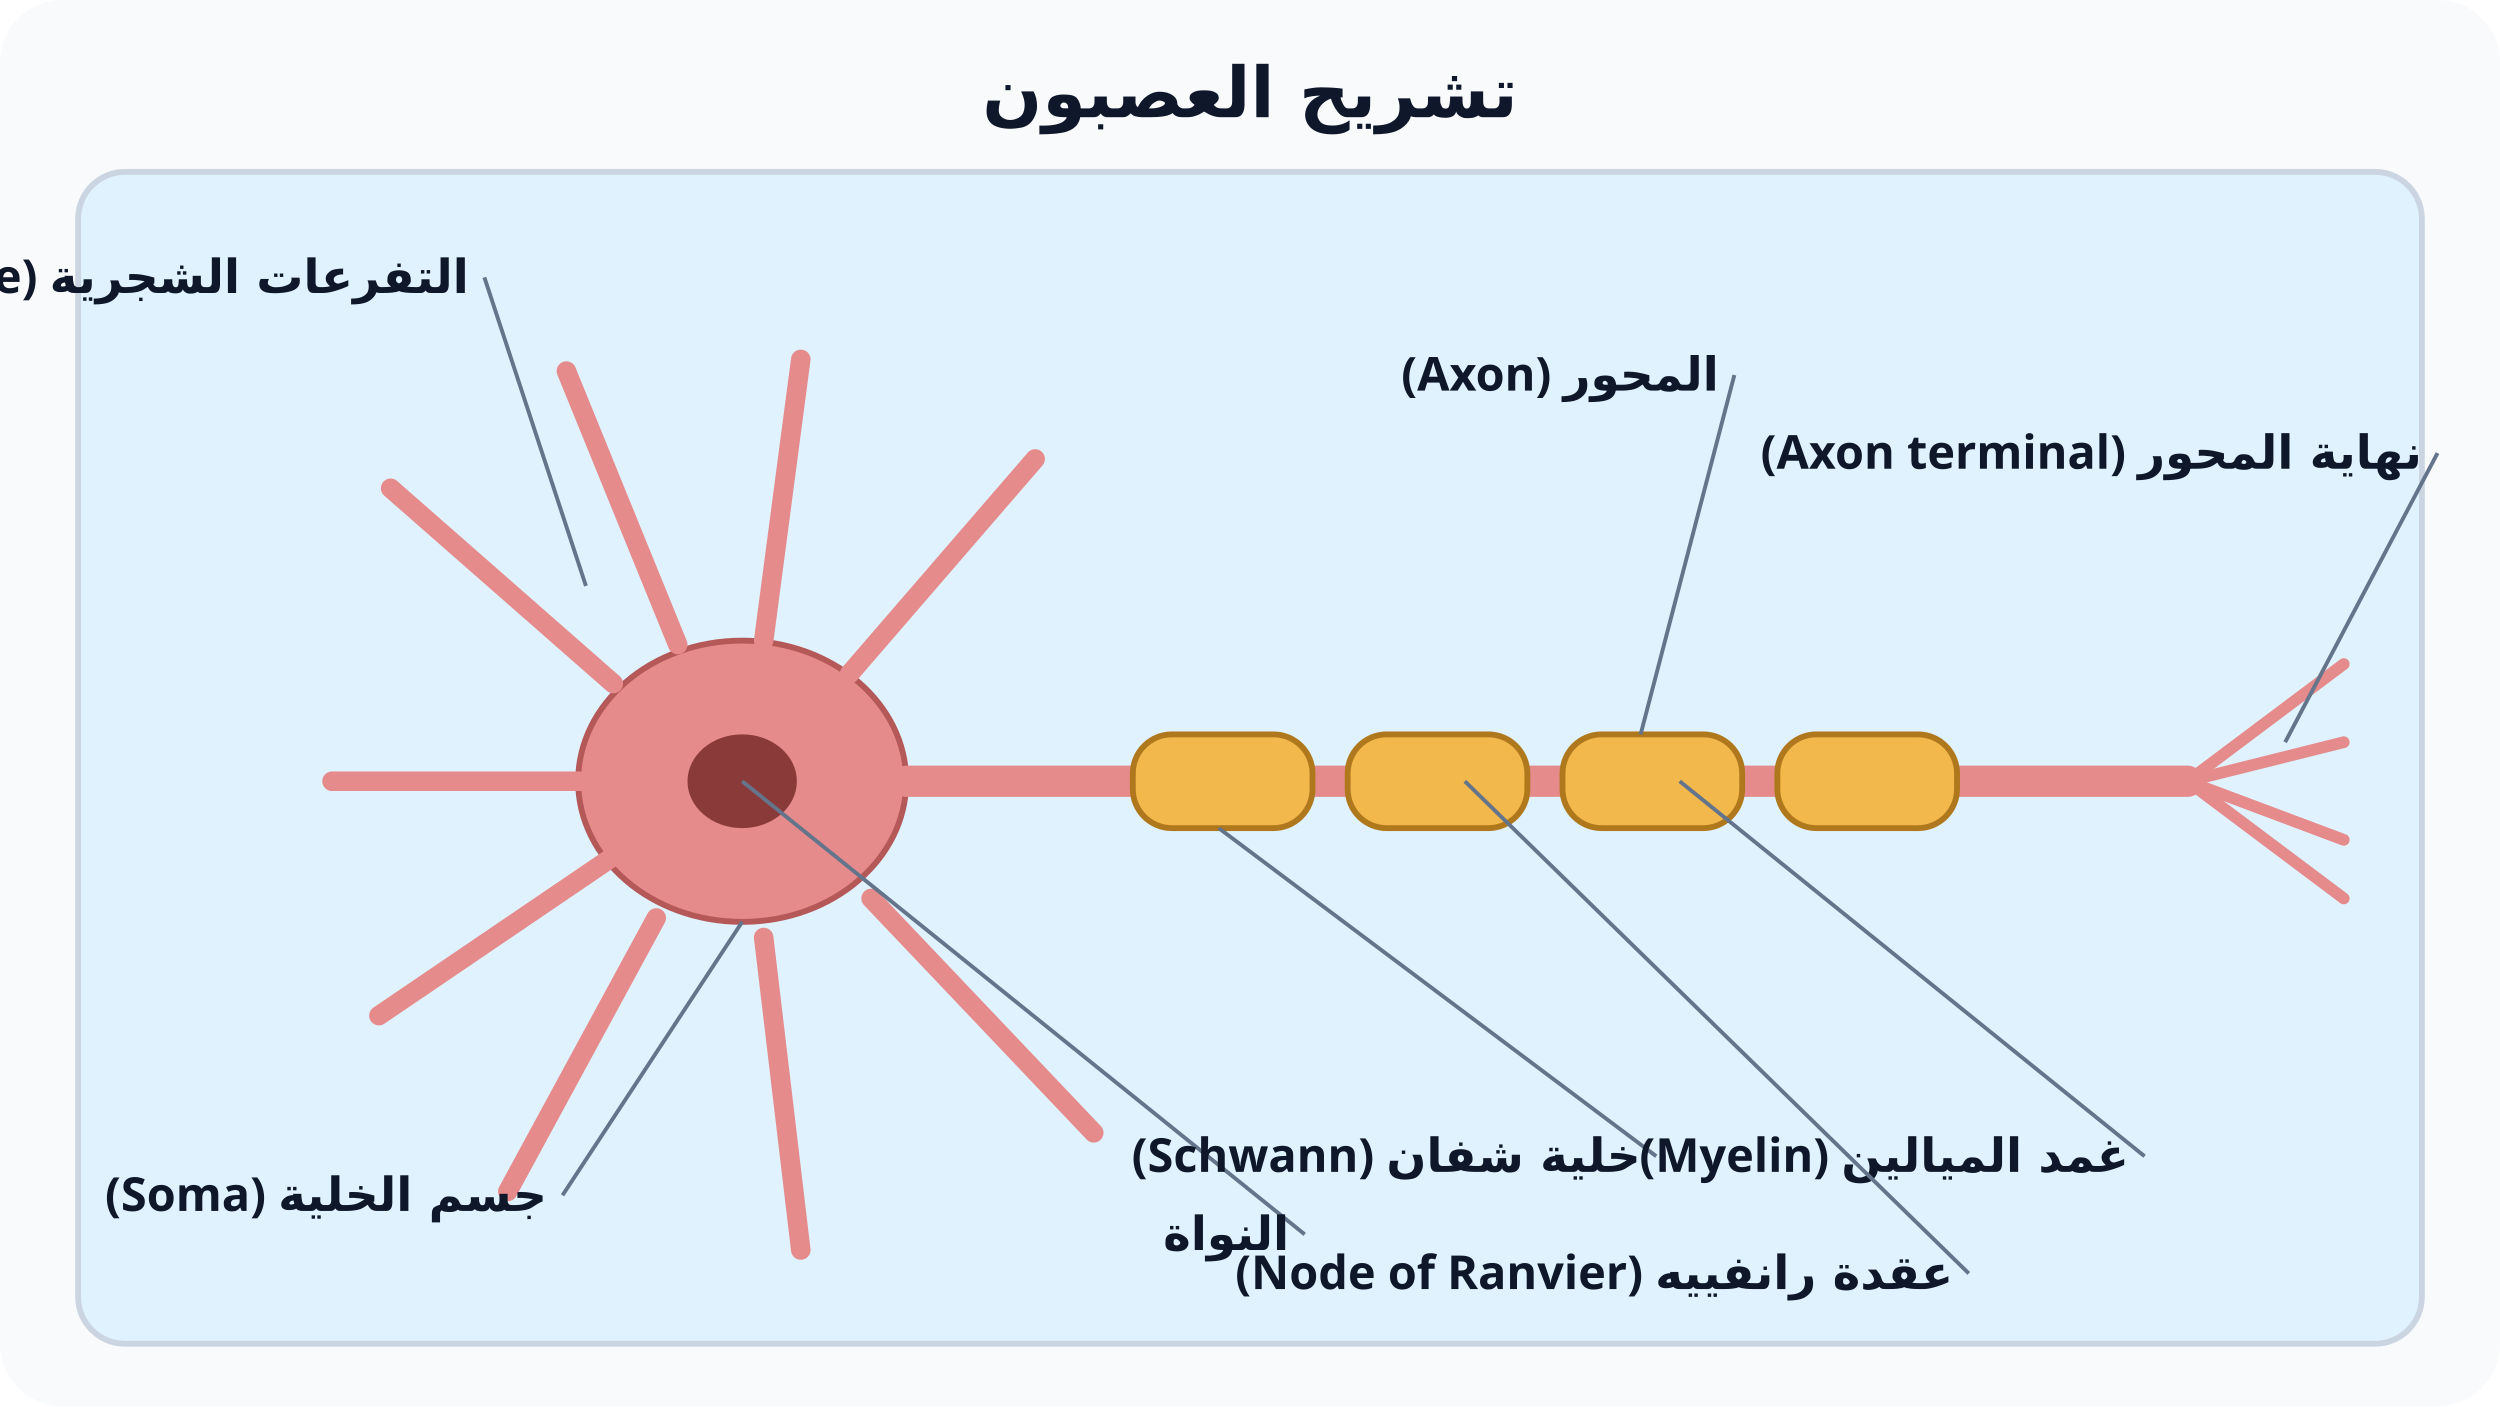
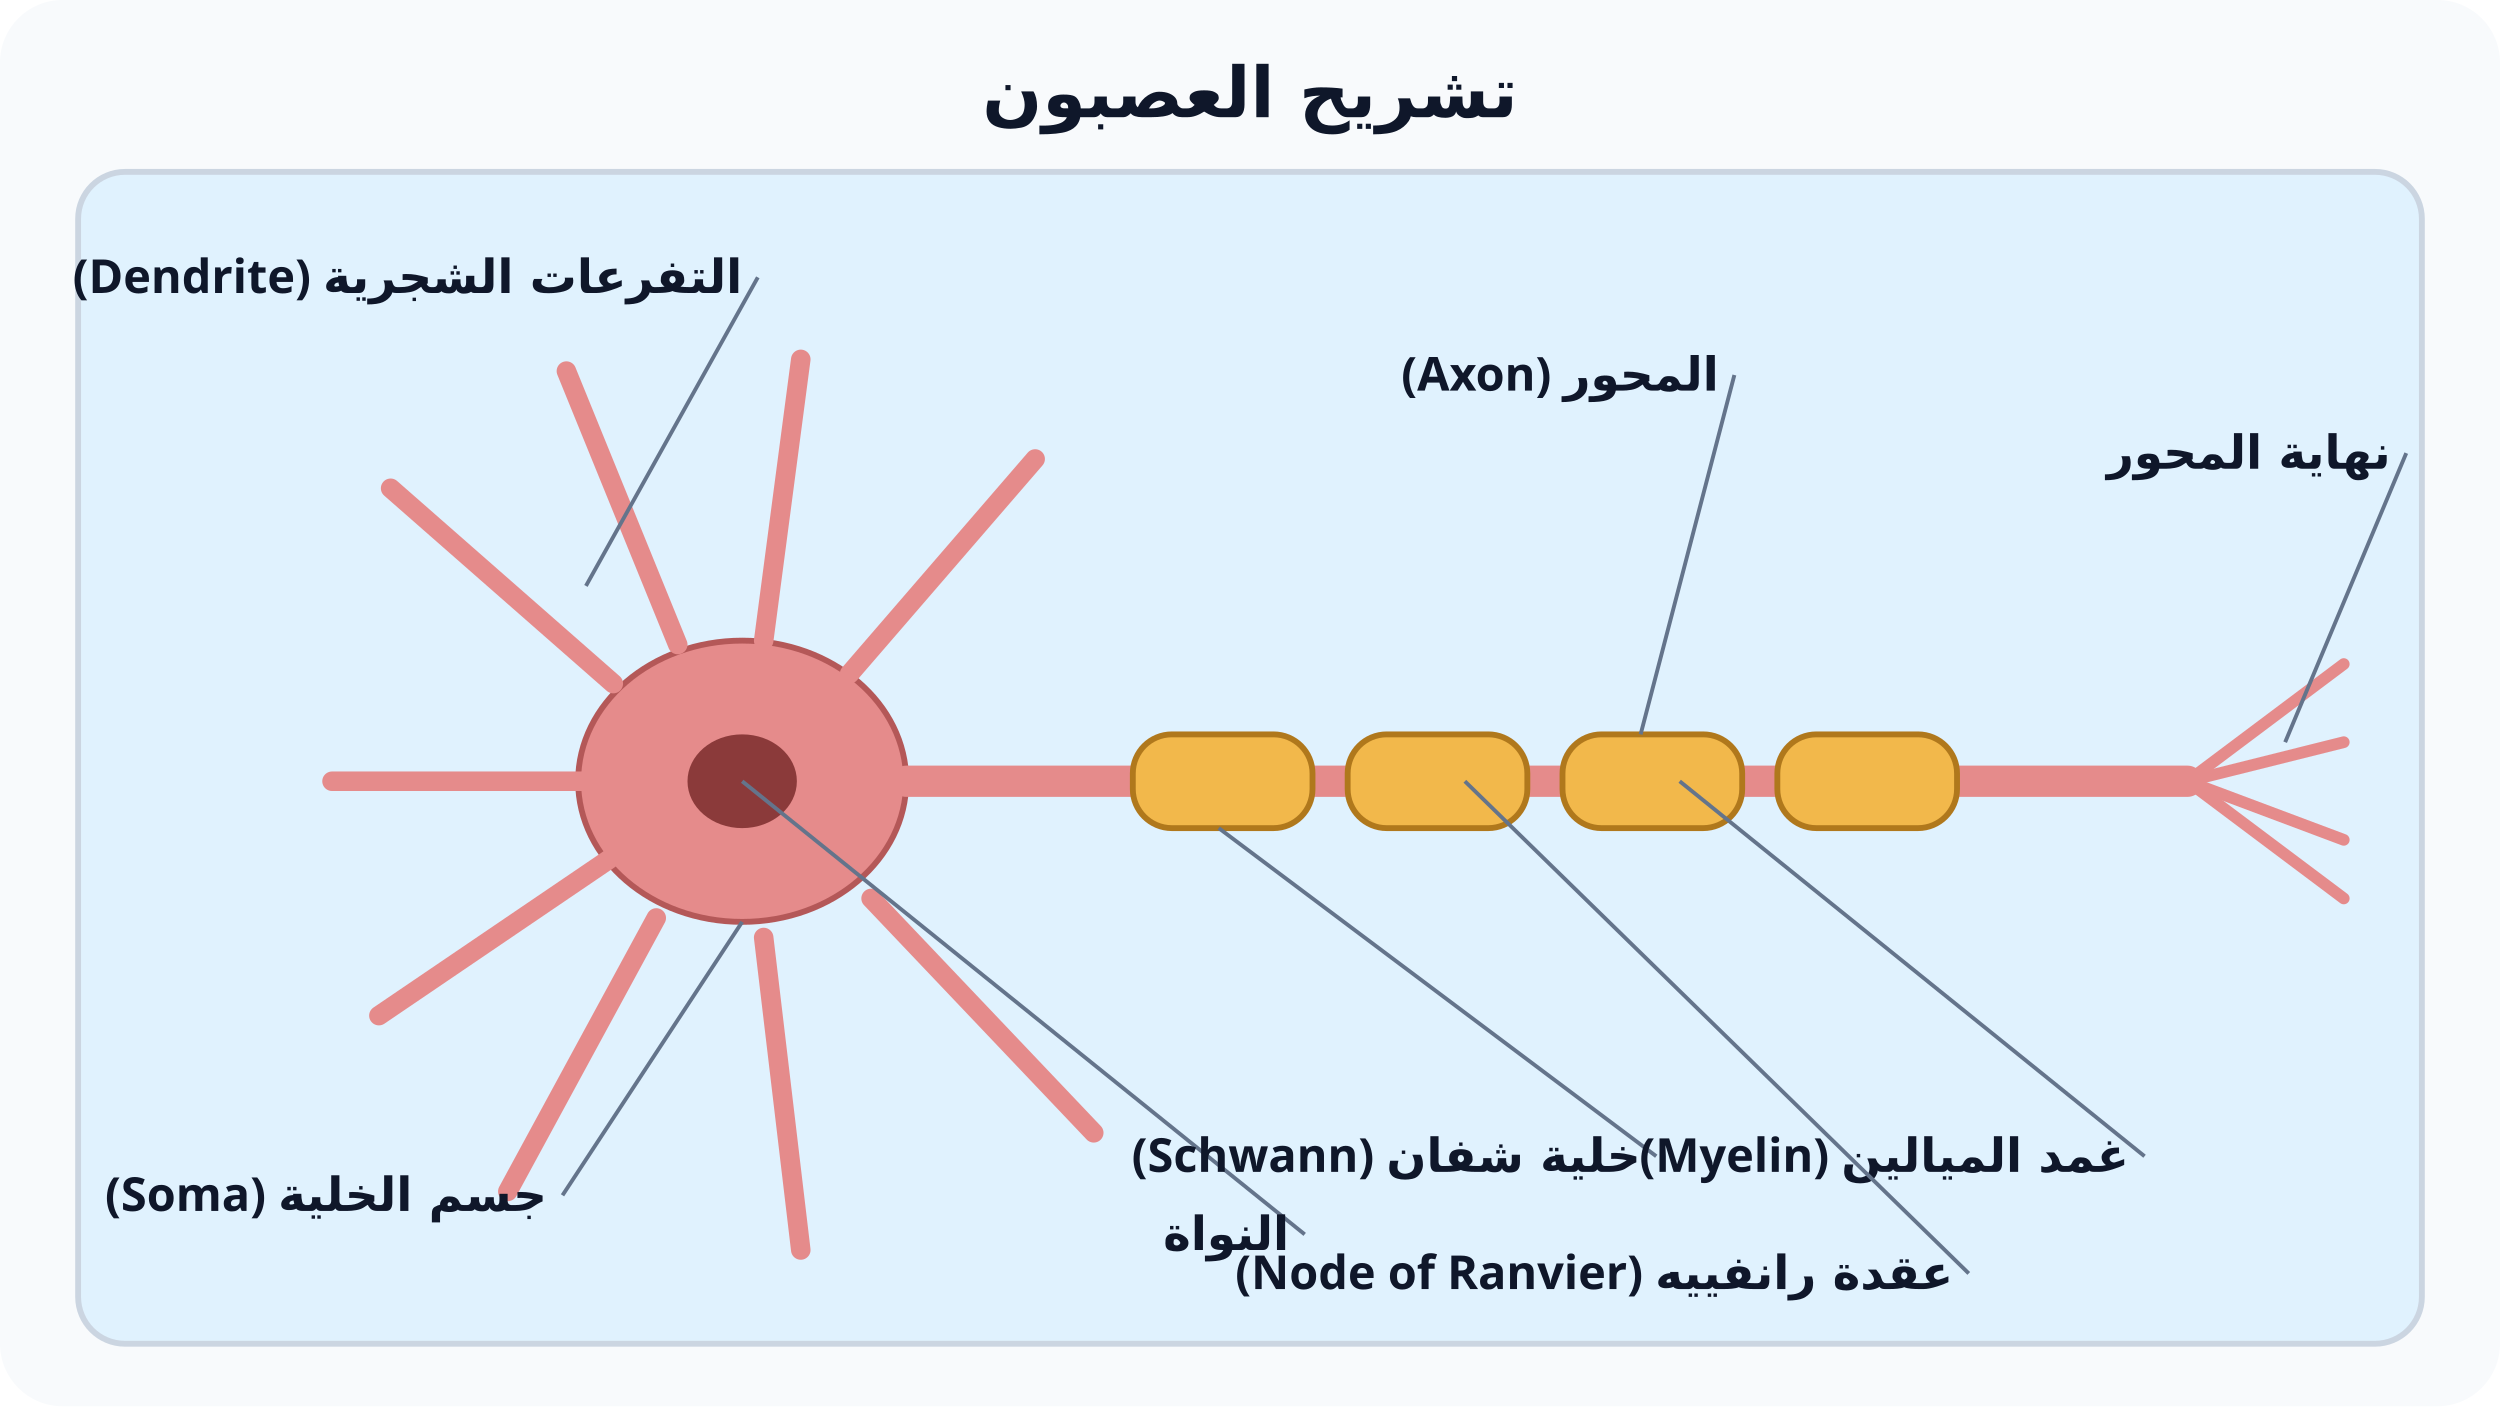
<svg xmlns="http://www.w3.org/2000/svg" viewBox="0 0 640 360" font-family="Cairo, Tahoma, sans-serif" direction="rtl">
  <rect width="640" height="360" rx="16" fill="#f8fafc" />
  <text x="320" y="30" text-anchor="middle" font-size="18" font-weight="800" fill="#0f172a">تشريح العصبون</text>
  <rect x="20" y="44" width="600" height="300" rx="12" fill="#e0f2fe" stroke="#cbd5e1" stroke-width="1.5" />
  <ellipse cx="190" cy="200" rx="42" ry="36" fill="#e58b8b" stroke="#b45858" stroke-width="1.5" />
  <ellipse cx="190" cy="200" rx="14" ry="12" fill="#8b3a3a" stroke="none" stroke-width="1.5" />
  <path d="M157.0,175.0 L100.0,125.0" fill="none" stroke="#e58b8b" stroke-width="5" stroke-linecap="round" stroke-linejoin="round" />
  <path d="M173.5,165.0 L145.0,95.0" fill="none" stroke="#e58b8b" stroke-width="5" stroke-linecap="round" stroke-linejoin="round" />
  <path d="M195.5,164.0 L205.0,92.0" fill="none" stroke="#e58b8b" stroke-width="5" stroke-linecap="round" stroke-linejoin="round" />
  <path d="M217.5,172.5 L265.0,117.5" fill="none" stroke="#e58b8b" stroke-width="5" stroke-linecap="round" stroke-linejoin="round" />
  <path d="M151.5,200.0 L85.0,200.0" fill="none" stroke="#e58b8b" stroke-width="5" stroke-linecap="round" stroke-linejoin="round" />
  <path d="M155.9,220.0 L97.0,260.0" fill="none" stroke="#e58b8b" stroke-width="5" stroke-linecap="round" stroke-linejoin="round" />
  <path d="M168.0,235.0 L130.0,305.0" fill="none" stroke="#e58b8b" stroke-width="5" stroke-linecap="round" stroke-linejoin="round" />
  <path d="M195.5,240.0 L205.0,320.0" fill="none" stroke="#e58b8b" stroke-width="5" stroke-linecap="round" stroke-linejoin="round" />
  <path d="M223.0,230.0 L280.0,290.0" fill="none" stroke="#e58b8b" stroke-width="5" stroke-linecap="round" stroke-linejoin="round" />
  <path d="M232,200 L560,200" fill="none" stroke="#e58b8b" stroke-width="8" stroke-linecap="round" stroke-linejoin="round" />
  <rect x="290" y="188" width="46" height="24" rx="10" fill="#f2b84b" stroke="#b0781c" stroke-width="1.5" />
  <rect x="345" y="188" width="46" height="24" rx="10" fill="#f2b84b" stroke="#b0781c" stroke-width="1.5" />
  <rect x="400" y="188" width="46" height="24" rx="10" fill="#f2b84b" stroke="#b0781c" stroke-width="1.5" />
  <rect x="455" y="188" width="46" height="24" rx="10" fill="#f2b84b" stroke="#b0781c" stroke-width="1.5" />
  <path d="M560,200 L600,170" fill="none" stroke="#e58b8b" stroke-width="3" stroke-linecap="round" stroke-linejoin="round" />
  <path d="M560,200 L600,190" fill="none" stroke="#e58b8b" stroke-width="3" stroke-linecap="round" stroke-linejoin="round" />
  <path d="M560,200 L600,215" fill="none" stroke="#e58b8b" stroke-width="3" stroke-linecap="round" stroke-linejoin="round" />
  <path d="M560,200 L600,230" fill="none" stroke="#e58b8b" stroke-width="3" stroke-linecap="round" stroke-linejoin="round" />
-   <line x1="150" y1="150" x2="124" y2="71" stroke="#64748b" stroke-width="1" />
-   <text x="120" y="75" text-anchor="start" font-size="12" font-weight="600" fill="#0f172a">التفرعات الشجرية (Dendrite)</text>
+   <line x1="150" y1="150" x2="194" y2="71" stroke="#64748b" stroke-width="1" />
+   <text x="190" y="75" text-anchor="start" font-size="12" font-weight="600" fill="#0f172a">التفرعات الشجرية (Dendrite)</text>
  <line x1="190" y1="236" x2="144" y2="306" stroke="#64748b" stroke-width="1" />
  <text x="140" y="310" text-anchor="start" font-size="12" font-weight="600" fill="#0f172a">جسم الخلية (Soma)</text>
  <line x1="190" y1="200" x2="334" y2="316" stroke="#64748b" stroke-width="1" />
  <text x="330" y="320" text-anchor="start" font-size="12" font-weight="600" fill="#0f172a">النواة</text>
  <line x1="420" y1="188" x2="444" y2="96" stroke="#64748b" stroke-width="1" />
  <text x="440" y="100" text-anchor="start" font-size="12" font-weight="600" fill="#0f172a">المحور (Axon)</text>
  <line x1="312" y1="212" x2="424" y2="296" stroke="#64748b" stroke-width="1" />
  <text x="420" y="300" text-anchor="start" font-size="12" font-weight="600" fill="#0f172a">خلية شفان (Schwann)</text>
  <line x1="430" y1="200" x2="549" y2="296" stroke="#64748b" stroke-width="1" />
  <text x="545" y="300" text-anchor="start" font-size="12" font-weight="600" fill="#0f172a">غمد الميالين (Myelin)</text>
-   <line x1="585" y1="190" x2="624" y2="116" stroke="#64748b" stroke-width="1" />
-   <text x="620" y="120" text-anchor="start" font-size="12" font-weight="600" fill="#0f172a">نهاية المحور (Axon terminal)</text>
+   <line x1="585" y1="190" x2="616" y2="116" stroke="#64748b" stroke-width="1" />
+   <text x="612" y="120" text-anchor="start" font-size="12" font-weight="600" fill="#0f172a">نهاية المحور</text>
  <line x1="375" y1="200" x2="504" y2="326" stroke="#64748b" stroke-width="1" />
  <text x="500" y="330" text-anchor="start" font-size="12" font-weight="600" fill="#0f172a">عقدة رانفييه (Node of Ranvier)</text>
</svg>
